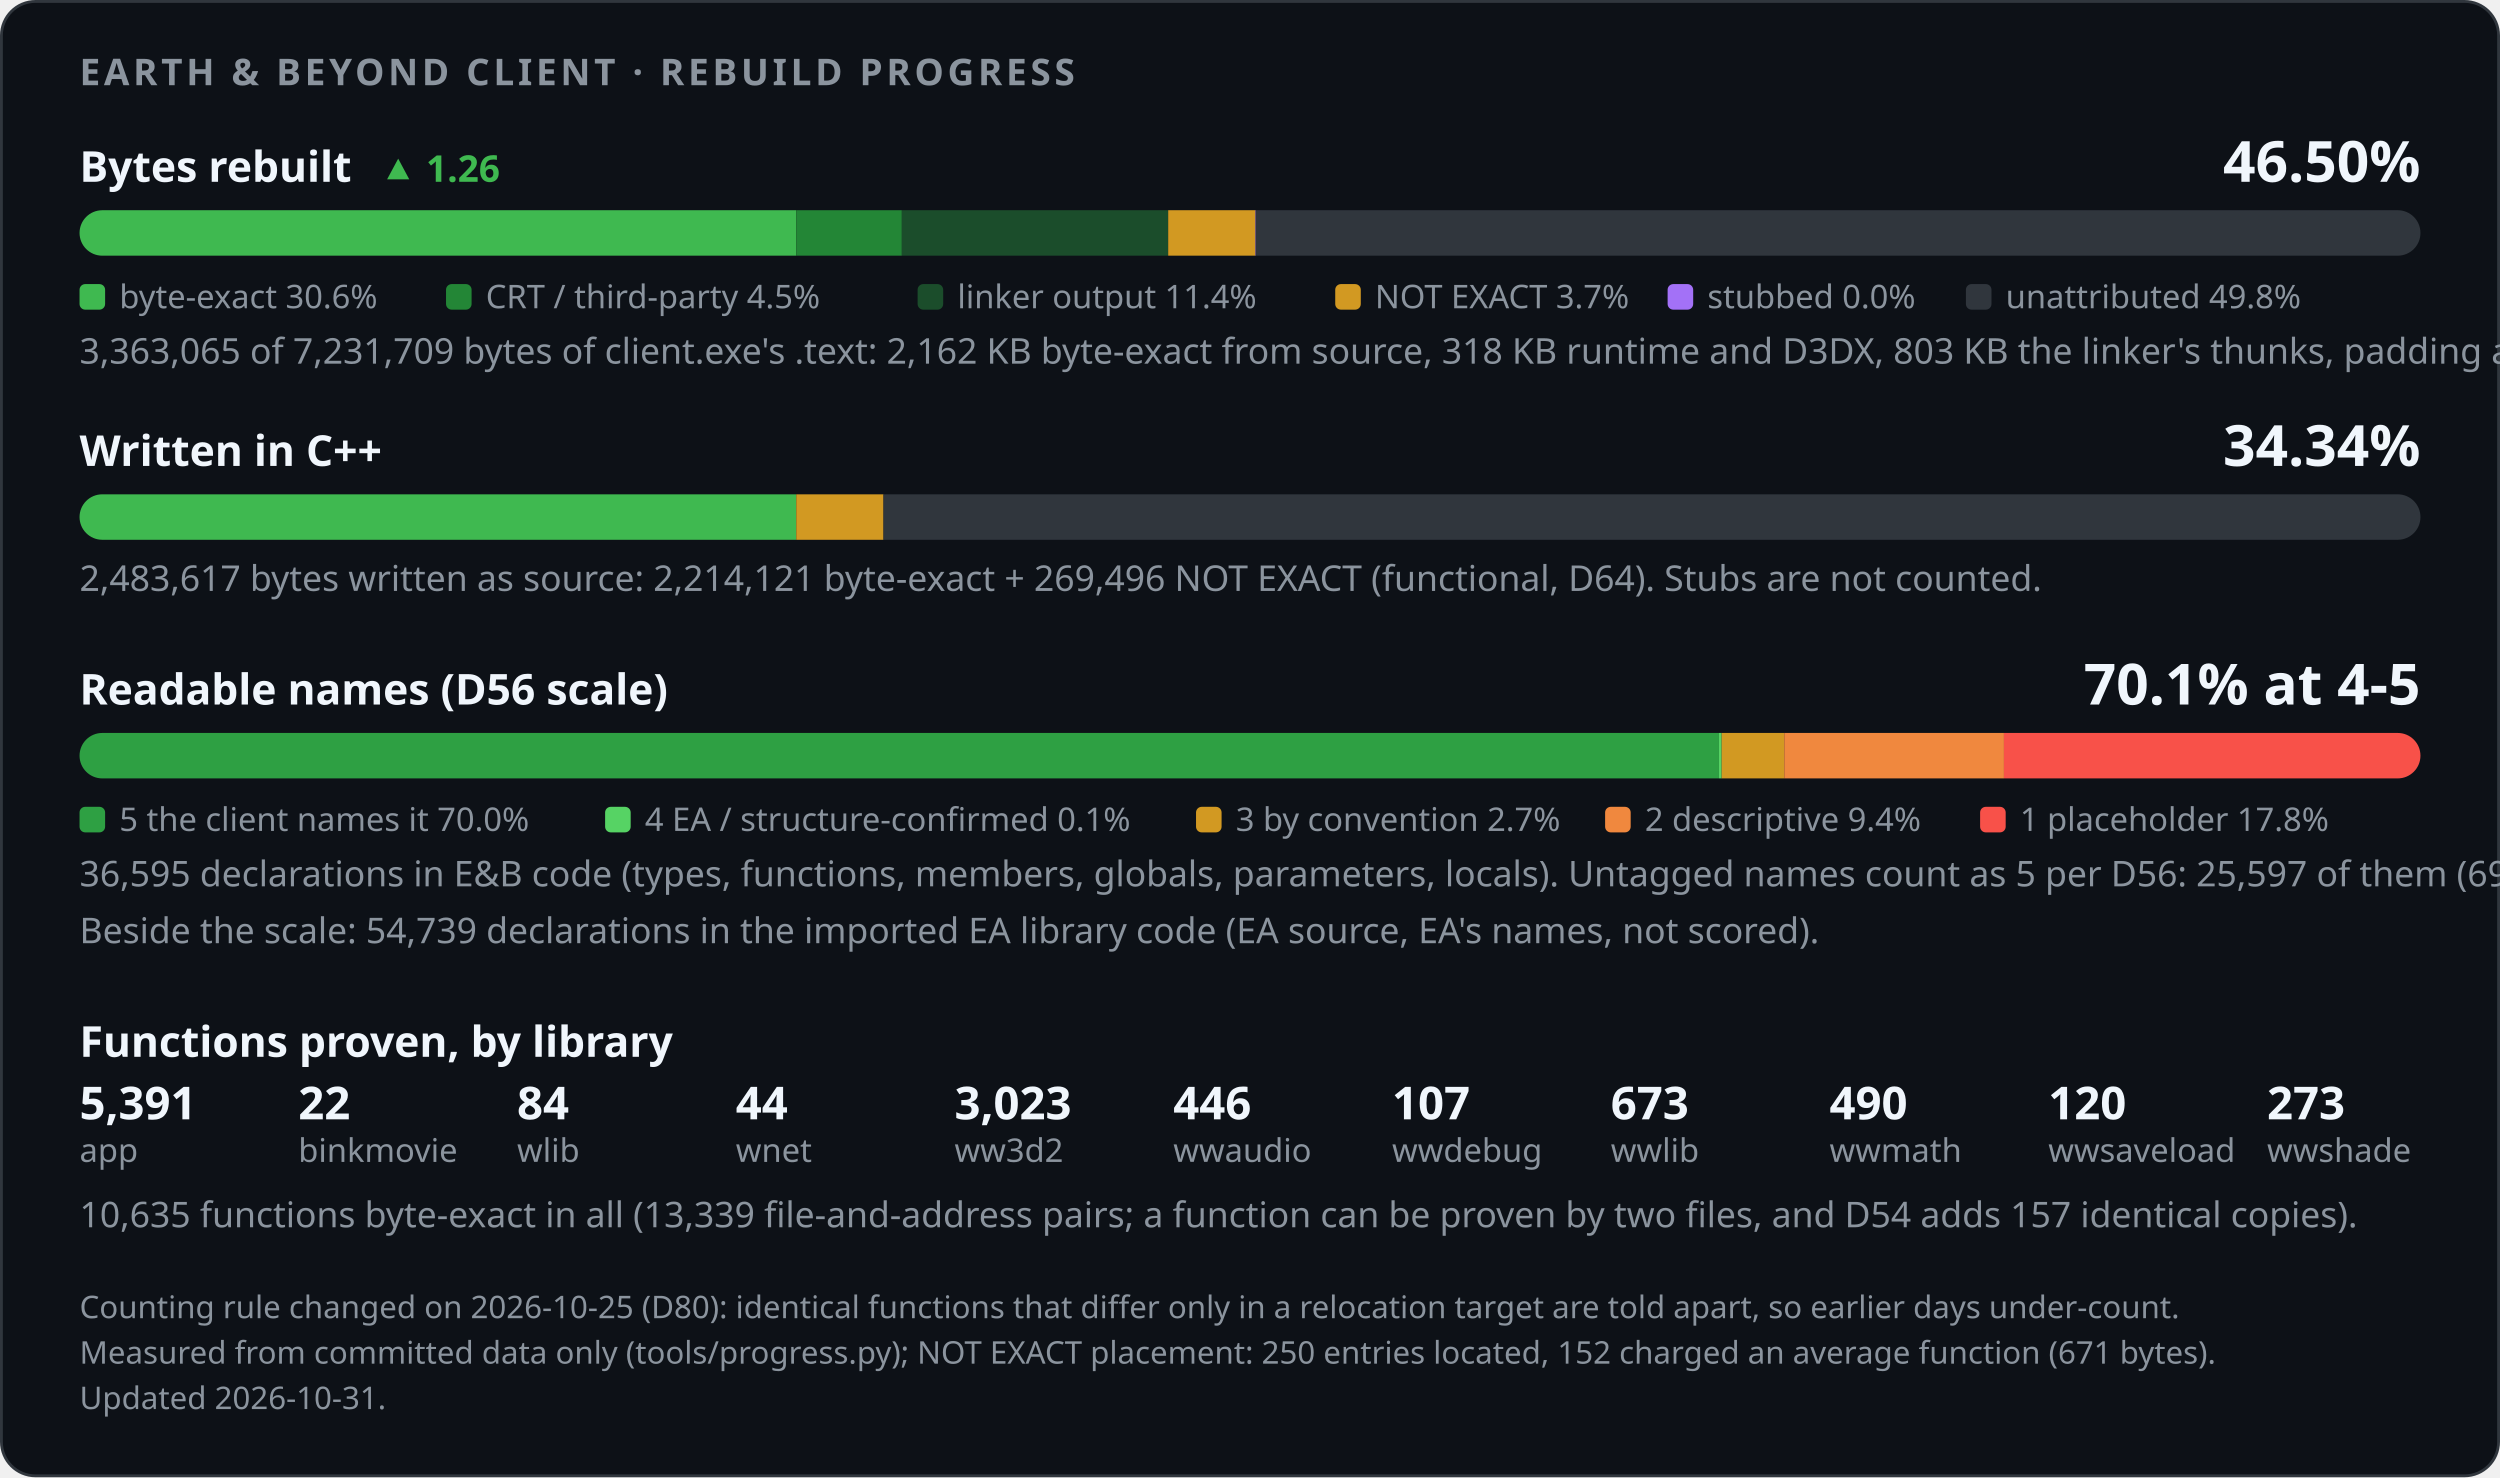
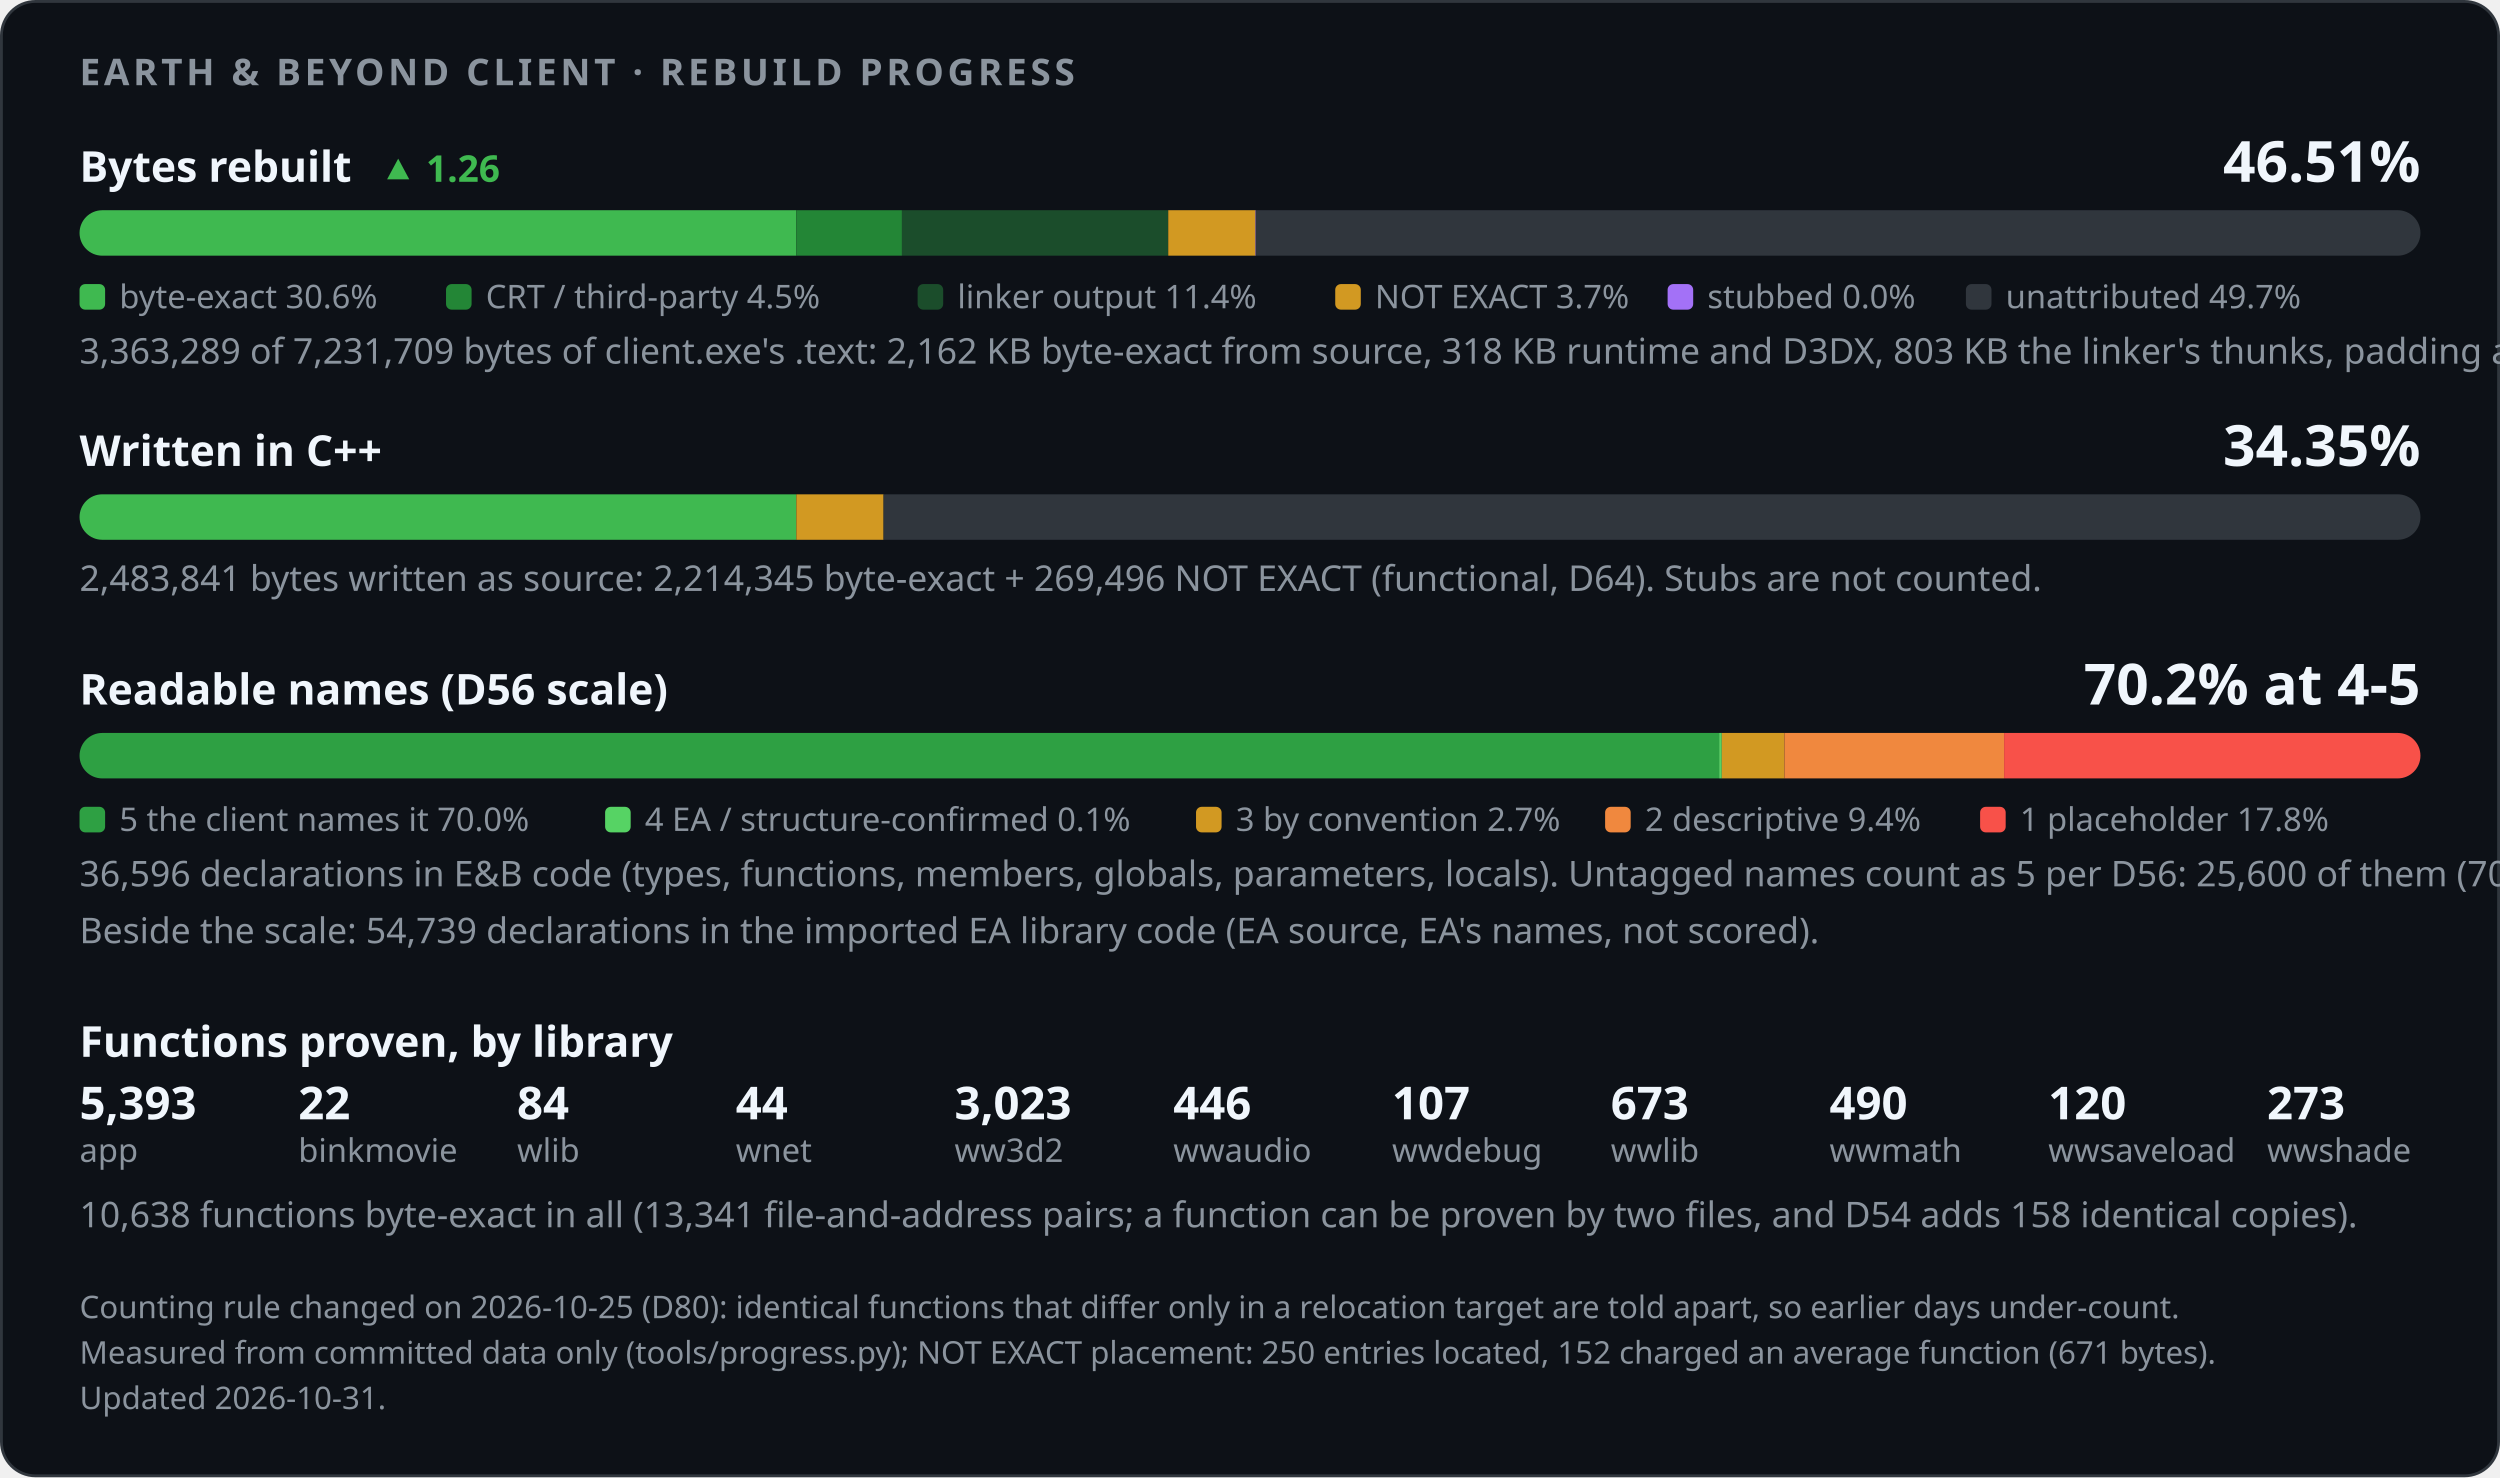
<svg xmlns="http://www.w3.org/2000/svg" width="880" height="520" viewBox="0 0 880 520" role="img" aria-labelledby="title desc">
  <style>
    .card { fill: #0d1117; stroke: #30363d; } .strong { fill: #f0f6fc; } .muted { fill: #8b949e; }
    .grid { stroke: #30363d; } .up { fill: #3fb950; } .down { fill: #f85149; }
    .s-exact { fill: #3fb950; } .s-notexact { fill: #d29922; } .s-stub { fill: #a371f7; }
    .s-third { fill: #238636; } .s-linker { fill: #1b4d2b; } .s-unattr { fill: #30363d; }
    .l-exact { stroke: #3fb950; } .l-written { stroke: #58a6ff; }
    @media (prefers-color-scheme: light) {
      .card { fill: #ffffff; stroke: #d0d7de; } .strong { fill: #1f2328; } .muted { fill: #59636e; }
      .grid { stroke: #d0d7de; } .up { fill: #1a7f37; } .down { fill: #cf222e; }
      .s-exact { fill: #1a7f37; } .s-third { fill: #4ac26b; } .s-linker { fill: #aceebb; } .s-unattr { fill: #d0d7de; }
      .l-exact { stroke: #1a7f37; } .l-written { stroke: #0969da; }
    }
  </style>
  <rect class="card" x="0.5" y="0.5" width="879" height="519" rx="12" />
  <g font-family="-apple-system,BlinkMacSystemFont,'Segoe UI','Noto Sans',Helvetica,Arial,sans-serif">
    <text x="28" y="30" class="muted" font-size="13" font-weight="600" letter-spacing="1.3">EARTH &amp; BEYOND CLIENT · REBUILD PROGRESS</text>
    <text x="28" y="64" class="strong" font-size="15" font-weight="600">Bytes rebuilt<tspan class="up" dx="10" font-size="13" font-weight="600">▲ 1.26</tspan>
    </text>
-     <text x="852" y="64" class="strong" font-size="20" font-weight="700" text-anchor="end">46.50%</text>
+     <text x="852" y="64" class="strong" font-size="20" font-weight="700" text-anchor="end">46.51%</text>
    <clipPath id="clip74">
      <rect x="28" y="74" width="824" height="16" rx="8.0" />
    </clipPath>
    <g clip-path="url(#clip74)">
-       <rect x="28.00" y="74" width="252.28" height="16" class="s-exact" />
-       <rect x="280.28" y="74" width="37.17" height="16" class="s-third" />
-       <rect x="317.45" y="74" width="93.74" height="16" class="s-linker" />
-       <rect x="411.20" y="74" width="30.71" height="16" class="s-notexact" />
-       <rect x="441.90" y="74" width="0.15" height="16" class="s-stub" />
-       <rect x="442.06" y="74" width="409.94" height="16" class="s-unattr" />
+       <rect x="28.00" y="74" width="252.31" height="16" class="s-exact" />
+       <rect x="280.31" y="74" width="37.17" height="16" class="s-third" />
+       <rect x="317.48" y="74" width="93.74" height="16" class="s-linker" />
+       <rect x="411.22" y="74" width="30.71" height="16" class="s-notexact" />
+       <rect x="441.93" y="74" width="0.15" height="16" class="s-stub" />
+       <rect x="442.08" y="74" width="409.92" height="16" class="s-unattr" />
    </g>
    <rect x="28" y="100" width="9" height="9" rx="2" class="s-exact" />
    <text x="42" y="108.5" class="muted" font-size="11.5">byte-exact 30.6%</text>
    <rect x="157" y="100" width="9" height="9" rx="2" class="s-third" />
    <text x="171" y="108.5" class="muted" font-size="11.5">CRT / third-party 4.5%</text>
    <rect x="323" y="100" width="9" height="9" rx="2" class="s-linker" />
    <text x="337" y="108.5" class="muted" font-size="11.5">linker output 11.4%</text>
    <rect x="470" y="100" width="9" height="9" rx="2" class="s-notexact" />
    <text x="484" y="108.5" class="muted" font-size="11.5">NOT EXACT 3.7%</text>
    <rect x="587" y="100" width="9" height="9" rx="2" class="s-stub" />
    <text x="601" y="108.5" class="muted" font-size="11.5">stubbed 0.0%</text>
    <rect x="692" y="100" width="9" height="9" rx="2" class="s-unattr" />
-     <text x="706" y="108.5" class="muted" font-size="11.5">unattributed 49.8%</text>
-     <text x="28" y="128" class="muted" font-size="12.5">3,363,065 of 7,231,709 bytes of client.exe's .text: 2,162 KB byte-exact from source, 318 KB runtime and D3DX, 803 KB the linker's thunks, padding and EH stubs.</text>
+     <text x="706" y="108.5" class="muted" font-size="11.5">unattributed 49.7%</text>
+     <text x="28" y="128" class="muted" font-size="12.5">3,363,289 of 7,231,709 bytes of client.exe's .text: 2,162 KB byte-exact from source, 318 KB runtime and D3DX, 803 KB the linker's thunks, padding and EH stubs.</text>
    <text x="28" y="164" class="strong" font-size="15" font-weight="600">Written in C++</text>
-     <text x="852" y="164" class="strong" font-size="20" font-weight="700" text-anchor="end">34.34%</text>
+     <text x="852" y="164" class="strong" font-size="20" font-weight="700" text-anchor="end">34.35%</text>
    <clipPath id="clip174">
      <rect x="28" y="174" width="824" height="16" rx="8.0" />
    </clipPath>
    <g clip-path="url(#clip174)">
-       <rect x="28.00" y="174" width="252.28" height="16" class="s-exact" />
-       <rect x="280.28" y="174" width="30.71" height="16" class="s-notexact" />
-       <rect x="310.99" y="174" width="541.01" height="16" class="s-unattr" />
+       <rect x="28.00" y="174" width="252.31" height="16" class="s-exact" />
+       <rect x="280.31" y="174" width="30.71" height="16" class="s-notexact" />
+       <rect x="311.02" y="174" width="540.98" height="16" class="s-unattr" />
    </g>
-     <text x="28" y="208" class="muted" font-size="12.5">2,483,617 bytes written as source: 2,214,121 byte-exact + 269,496 NOT EXACT (functional, D64). Stubs are not counted.</text>
+     <text x="28" y="208" class="muted" font-size="12.5">2,483,841 bytes written as source: 2,214,345 byte-exact + 269,496 NOT EXACT (functional, D64). Stubs are not counted.</text>
    <text x="28" y="248" class="strong" font-size="15" font-weight="600">Readable names (D56 scale)</text>
-     <text x="852" y="248" class="strong" font-size="20" font-weight="700" text-anchor="end">70.1% at 4-5</text>
+     <text x="852" y="248" class="strong" font-size="20" font-weight="700" text-anchor="end">70.2% at 4-5</text>
    <clipPath id="clip258">
      <rect x="28" y="258" width="824" height="16" rx="8.0" />
    </clipPath>
    <g clip-path="url(#clip258)">
-       <rect x="28.00" y="258" width="577.08" height="16" fill="#2ea043" />
-       <rect x="605.08" y="258" width="0.95" height="16" fill="#56d364" />
-       <rect x="606.03" y="258" width="22.02" height="16" fill="#d29922" />
-       <rect x="628.05" y="258" width="77.34" height="16" fill="#f0883e" />
-       <rect x="705.39" y="258" width="146.61" height="16" fill="#f85149" />
+       <rect x="28.00" y="258" width="577.13" height="16" fill="#2ea043" />
+       <rect x="605.13" y="258" width="0.95" height="16" fill="#56d364" />
+       <rect x="606.08" y="258" width="22.02" height="16" fill="#d29922" />
+       <rect x="628.10" y="258" width="77.34" height="16" fill="#f0883e" />
+       <rect x="705.44" y="258" width="146.56" height="16" fill="#f85149" />
    </g>
    <rect x="28" y="284" width="9" height="9" rx="2" fill="#2ea043" />
    <text x="42" y="292.5" class="muted" font-size="11.5">5 the client names it 70.0%</text>
    <rect x="213" y="284" width="9" height="9" rx="2" fill="#56d364" />
    <text x="227" y="292.5" class="muted" font-size="11.5">4 EA / structure-confirmed 0.1%</text>
    <rect x="421" y="284" width="9" height="9" rx="2" fill="#d29922" />
    <text x="435" y="292.5" class="muted" font-size="11.5">3 by convention 2.7%</text>
    <rect x="565" y="284" width="9" height="9" rx="2" fill="#f0883e" />
    <text x="579" y="292.5" class="muted" font-size="11.5">2 descriptive 9.4%</text>
    <rect x="697" y="284" width="9" height="9" rx="2" fill="#f85149" />
    <text x="711" y="292.5" class="muted" font-size="11.5">1 placeholder 17.8%</text>
-     <text x="28" y="312" class="muted" font-size="12.5">36,595 declarations in E&amp;B code (types, functions, members, globals, parameters, locals). Untagged names count as 5 per D56: 25,597 of them (69.9%).</text>
+     <text x="28" y="312" class="muted" font-size="12.5">36,596 declarations in E&amp;B code (types, functions, members, globals, parameters, locals). Untagged names count as 5 per D56: 25,600 of them (70.0%).</text>
    <text x="28" y="332" class="muted" font-size="12.5">Beside the scale: 54,739 declarations in the imported EA library code (EA source, EA's names, not scored).</text>
    <text x="28" y="372" class="strong" font-size="15" font-weight="600">Functions proven, by library</text>
-     <text x="28" y="394" class="strong" font-size="16" font-weight="700">5,391</text>
+     <text x="28" y="394" class="strong" font-size="16" font-weight="700">5,393</text>
    <text x="28" y="409" class="muted" font-size="11.5">app</text>
    <text x="105" y="394" class="strong" font-size="16" font-weight="700">22</text>
    <text x="105" y="409" class="muted" font-size="11.5">binkmovie</text>
    <text x="182" y="394" class="strong" font-size="16" font-weight="700">84</text>
    <text x="182" y="409" class="muted" font-size="11.5">wlib</text>
    <text x="259" y="394" class="strong" font-size="16" font-weight="700">44</text>
    <text x="259" y="409" class="muted" font-size="11.5">wnet</text>
    <text x="336" y="394" class="strong" font-size="16" font-weight="700">3,023</text>
    <text x="336" y="409" class="muted" font-size="11.5">ww3d2</text>
    <text x="413" y="394" class="strong" font-size="16" font-weight="700">446</text>
    <text x="413" y="409" class="muted" font-size="11.5">wwaudio</text>
    <text x="490" y="394" class="strong" font-size="16" font-weight="700">107</text>
    <text x="490" y="409" class="muted" font-size="11.5">wwdebug</text>
    <text x="567" y="394" class="strong" font-size="16" font-weight="700">673</text>
    <text x="567" y="409" class="muted" font-size="11.5">wwlib</text>
    <text x="644" y="394" class="strong" font-size="16" font-weight="700">490</text>
    <text x="644" y="409" class="muted" font-size="11.5">wwmath</text>
    <text x="721" y="394" class="strong" font-size="16" font-weight="700">120</text>
    <text x="721" y="409" class="muted" font-size="11.5">wwsaveload</text>
    <text x="798" y="394" class="strong" font-size="16" font-weight="700">273</text>
    <text x="798" y="409" class="muted" font-size="11.5">wwshade</text>
-     <text x="28" y="432" class="muted" font-size="12.5">10,635 functions byte-exact in all (13,339 file-and-address pairs; a function can be proven by two files, and D54 adds 157 identical copies).</text>
+     <text x="28" y="432" class="muted" font-size="12.5">10,638 functions byte-exact in all (13,341 file-and-address pairs; a function can be proven by two files, and D54 adds 158 identical copies).</text>
    <text x="28" y="464" class="muted" font-size="11">Counting rule changed on 2026-10-25 (D80): identical functions that differ only in a relocation target are told apart, so earlier days under-count.</text>
    <text x="28" y="480" class="muted" font-size="11">Measured from committed data only (tools/progress.py); NOT EXACT placement: 250 entries located, 152 charged an average function (671 bytes).</text>
    <text x="28" y="496" class="muted" font-size="11">Updated 2026-10-31.</text>
  </g>
</svg>
